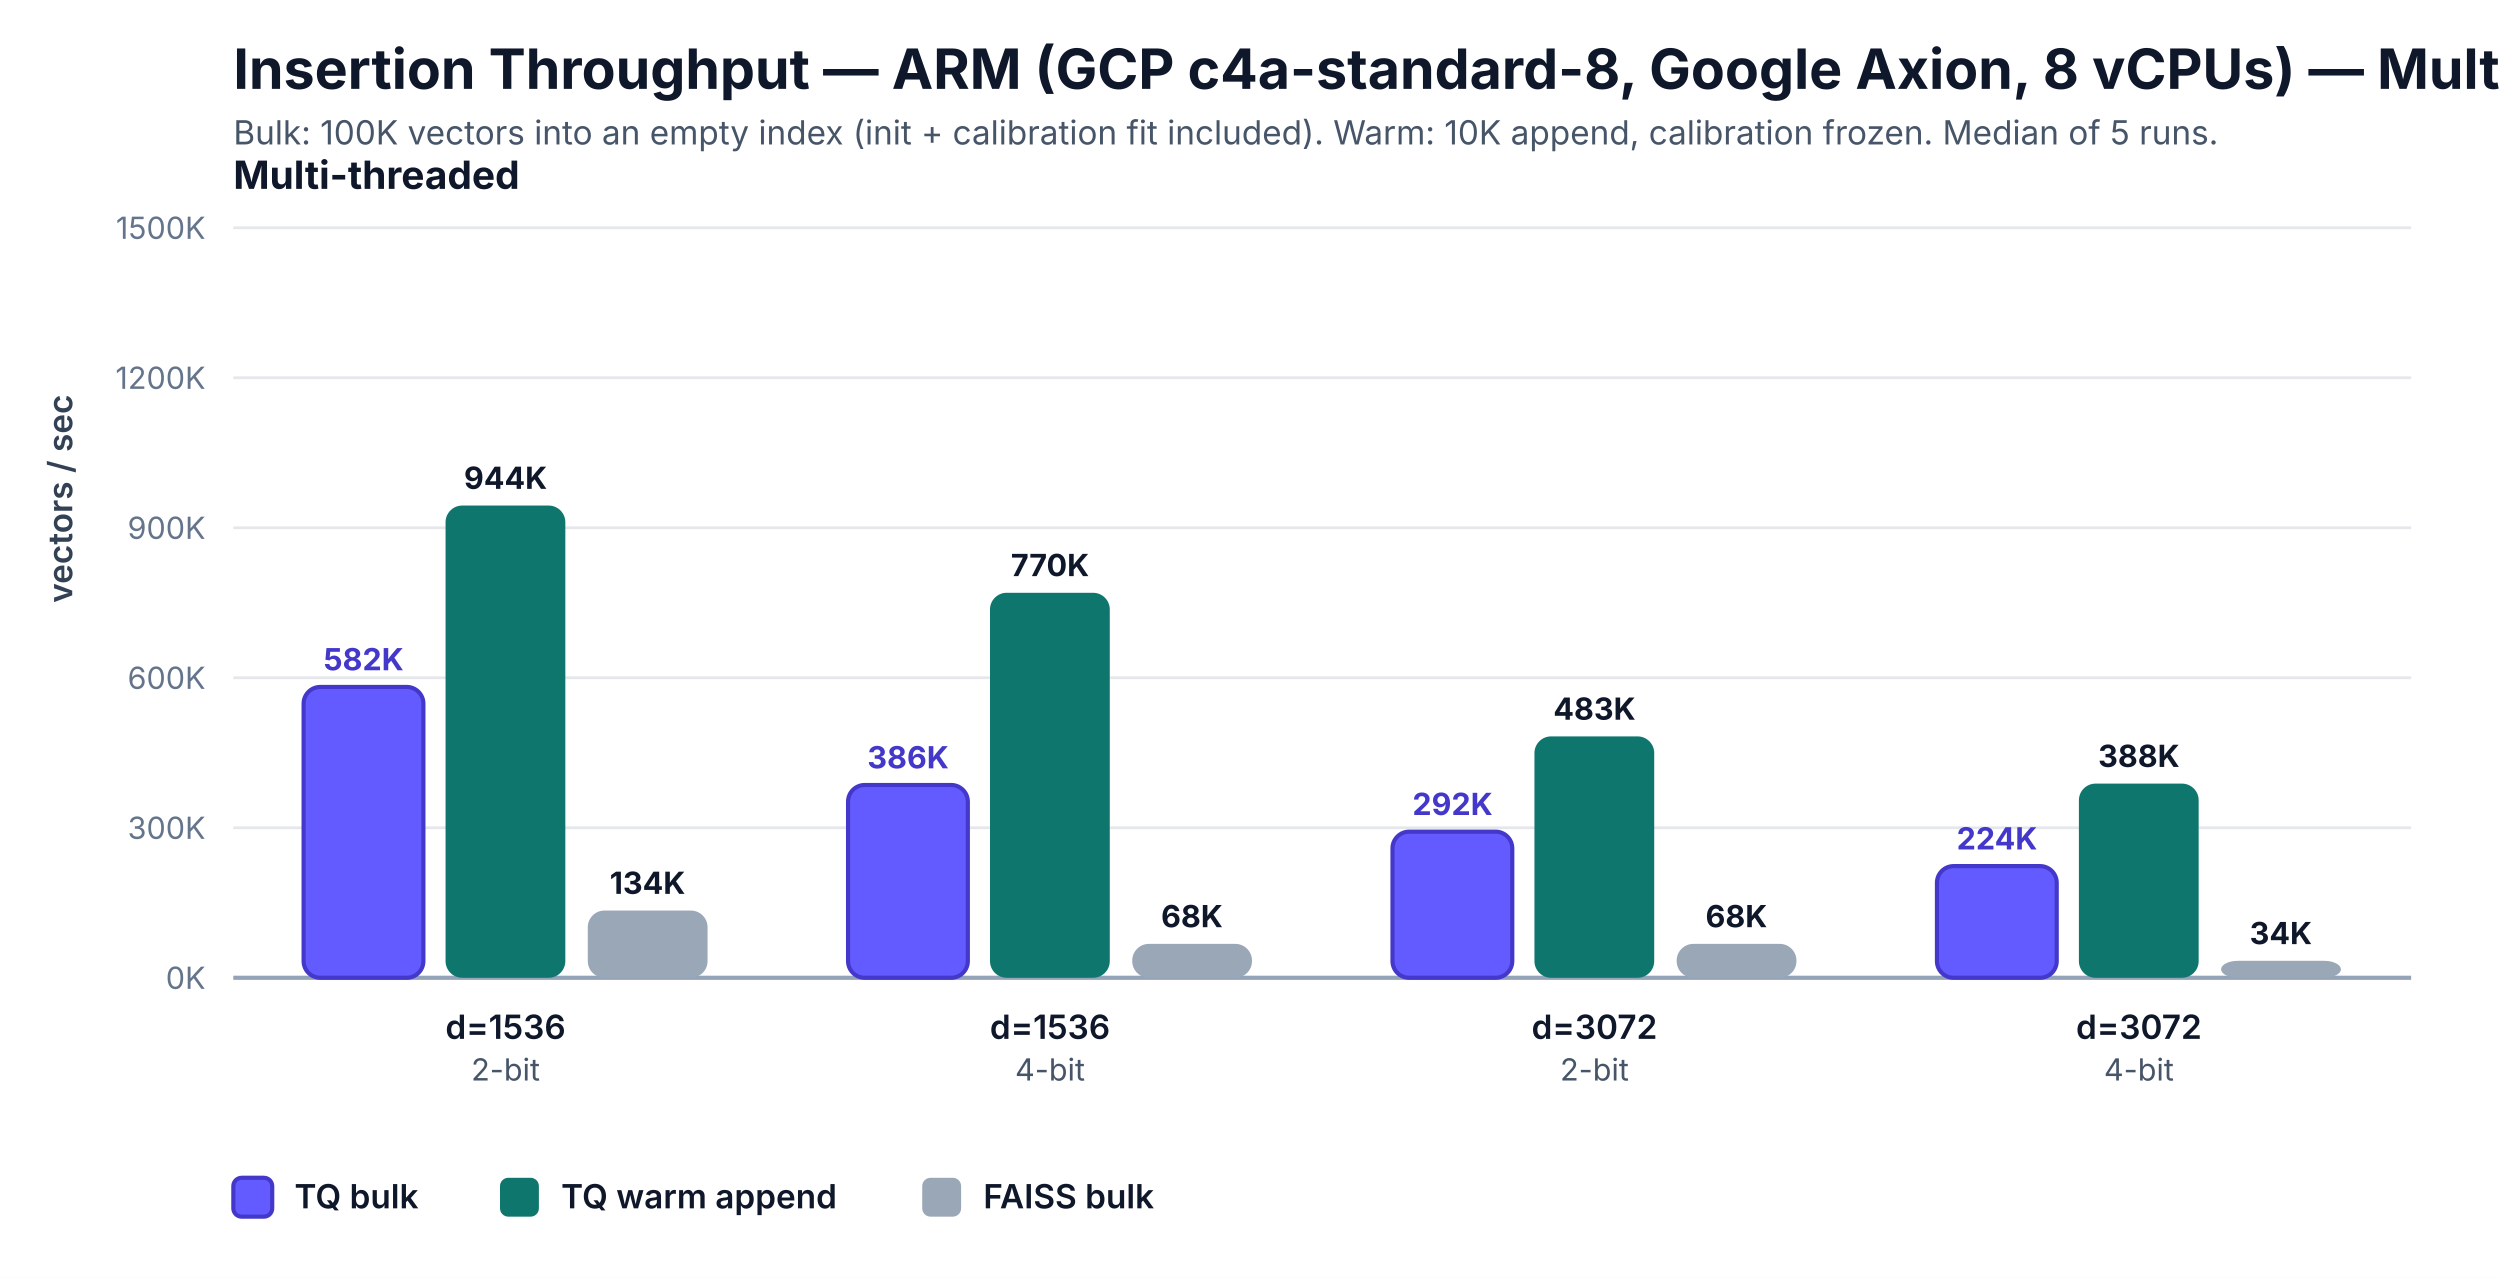
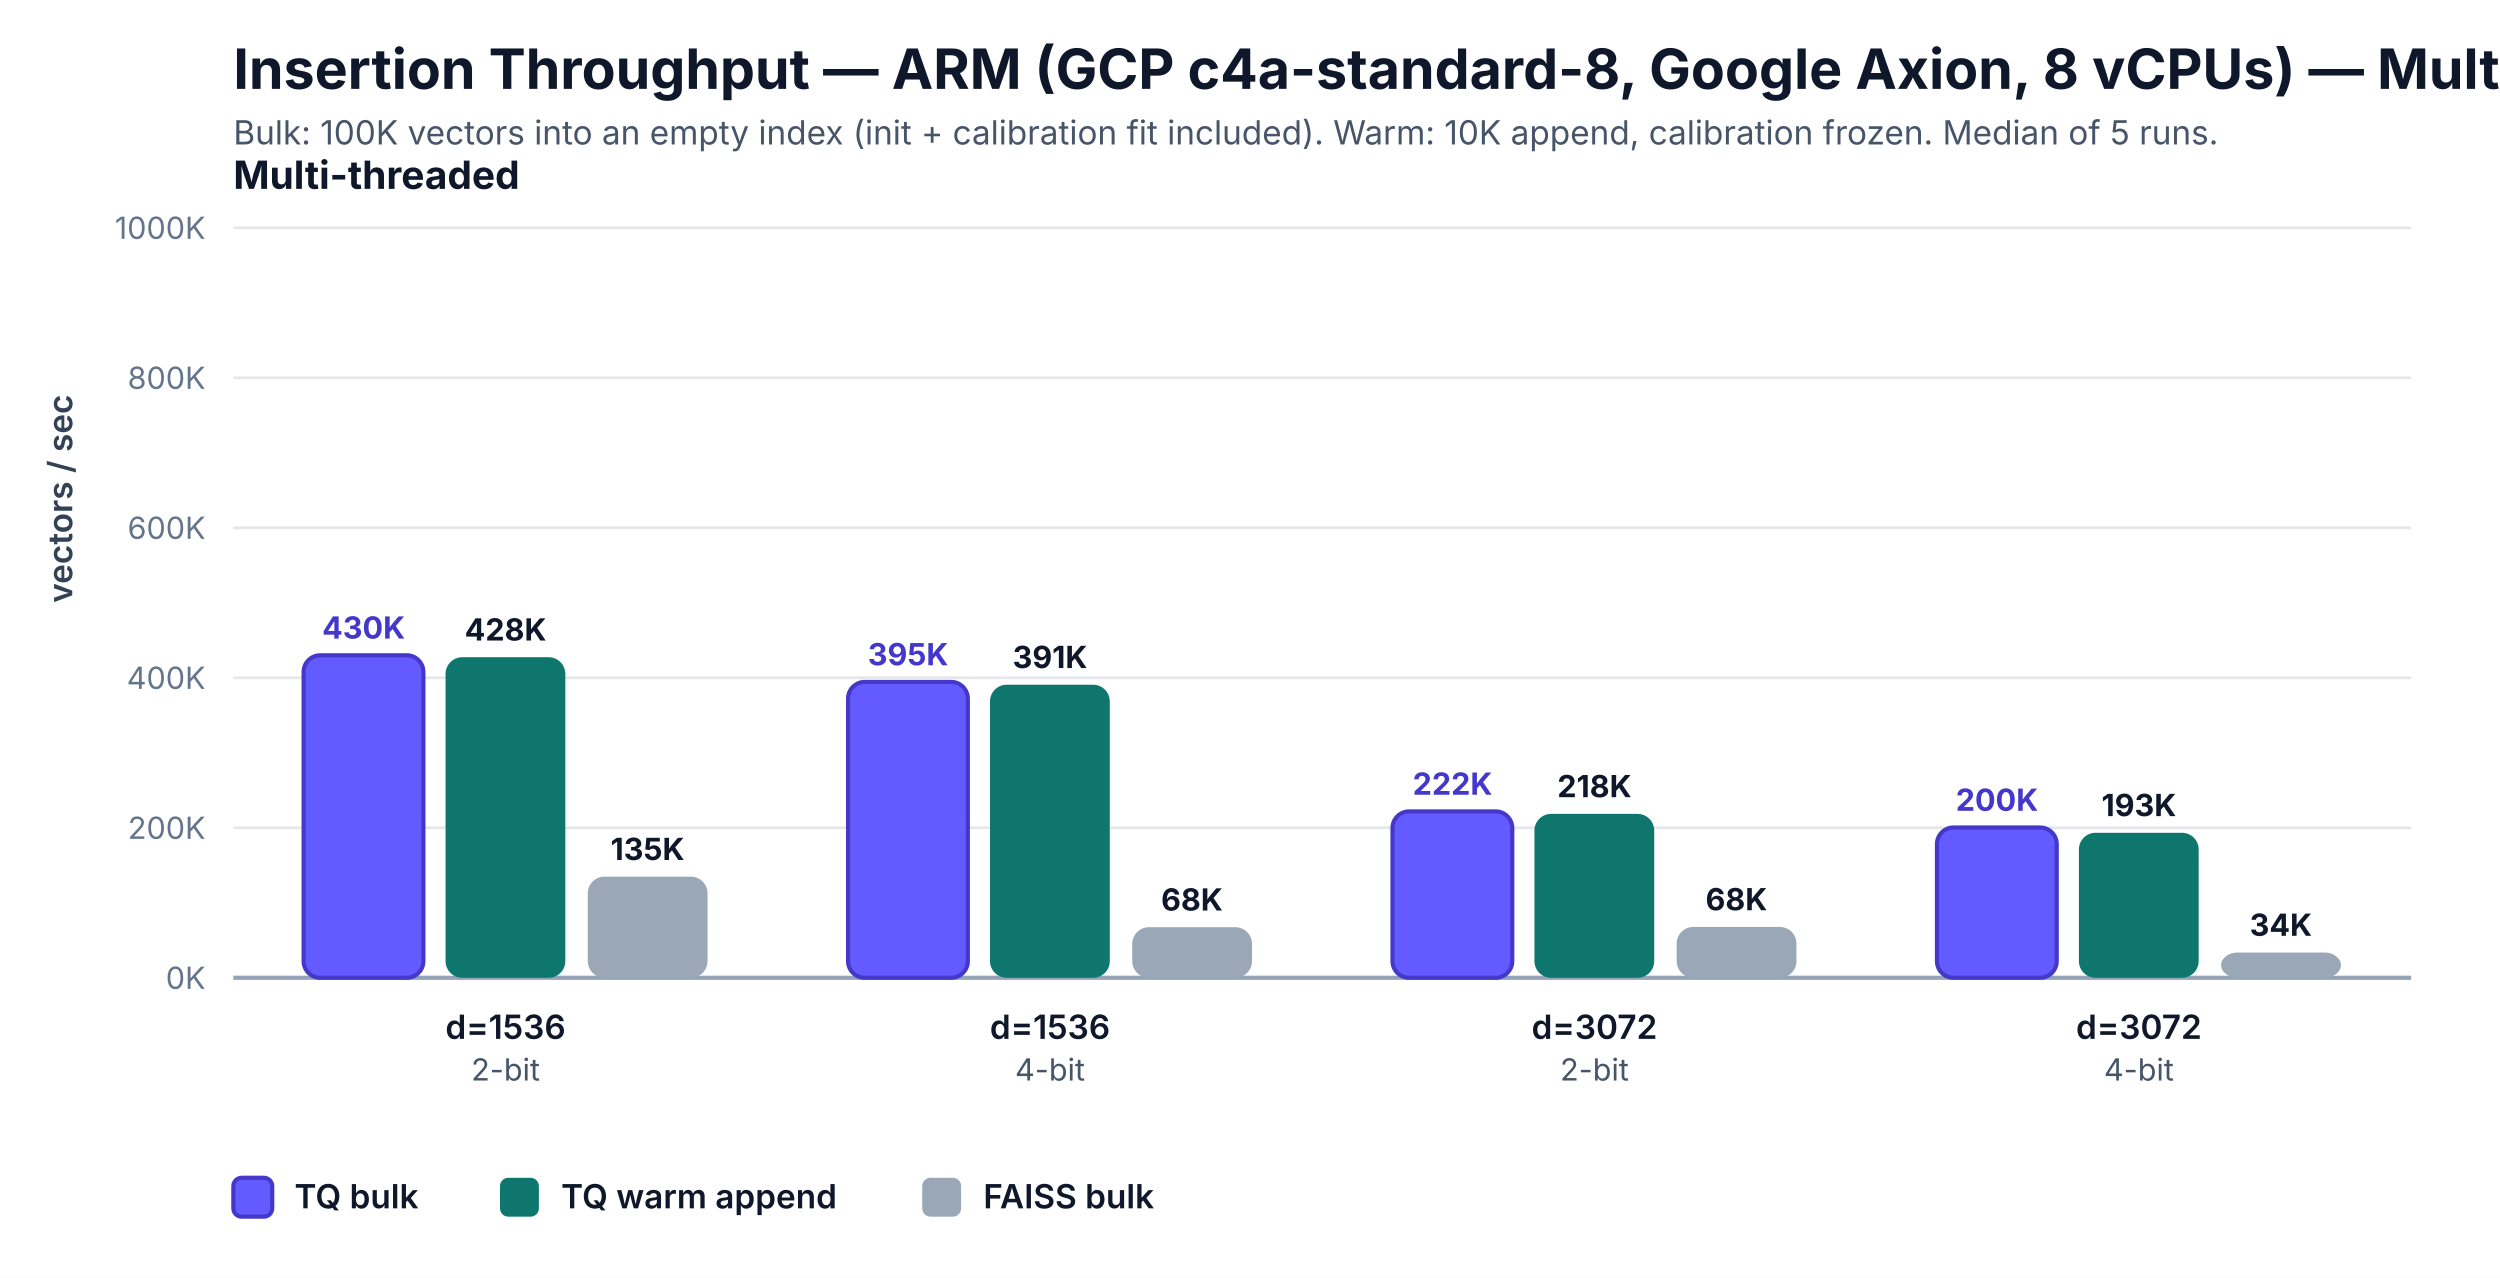
<svg xmlns="http://www.w3.org/2000/svg" width="900" height="460" viewBox="0 0 900 460" role="img" aria-label="Insertion Throughput — ARM (GCP c4a-standard-8, Google Axion, 8 vCPUs) — Multi-threaded">
  <style>
  .title { font: 700 20px -apple-system, BlinkMacSystemFont, "Segoe UI", sans-serif; fill: #0f172a; }
  .subtitle { font: 400 12px -apple-system, BlinkMacSystemFont, "Segoe UI", sans-serif; fill: #475569; }
  .panel { font: 700 14px -apple-system, BlinkMacSystemFont, "Segoe UI", sans-serif; fill: #0f172a; }
  .label { font: 600 12px -apple-system, BlinkMacSystemFont, "Segoe UI", sans-serif; fill: #0f172a; }
  .secondary { font: 400 11px -apple-system, BlinkMacSystemFont, "Segoe UI", sans-serif; fill: #475569; }
  .tick { font: 400 11px -apple-system, BlinkMacSystemFont, "Segoe UI", sans-serif; fill: #64748b; }
  .value { font: 700 11px -apple-system, BlinkMacSystemFont, "Segoe UI", sans-serif; fill: #0f172a; }
  .value-accent { font: 700 11px -apple-system, BlinkMacSystemFont, "Segoe UI", sans-serif; fill: #4338ca; }
  .axis { font: 600 12px -apple-system, BlinkMacSystemFont, "Segoe UI", sans-serif; fill: #334155; }
  .legend { font: 600 12px -apple-system, BlinkMacSystemFont, "Segoe UI", sans-serif; fill: #0f172a; }
</style>
  <rect width="100%" height="100%" fill="#ffffff" />
  <text x="84" y="32" class="title">Insertion Throughput — ARM (GCP c4a-standard-8, Google Axion, 8 vCPUs) — Multi-threaded</text>
  <text x="84" y="52" class="subtitle">Bulk: 100K vectors into an empty index (init + calibration fit included). Warm: 10K append, calibration frozen. Median of 5 runs.</text>
  <line x1="84" y1="352.0" x2="868" y2="352.0" stroke="#e5e7eb" stroke-width="1" />
  <text x="74" y="356.0" text-anchor="end" class="tick">0K</text>
  <line x1="84" y1="298.0" x2="868" y2="298.0" stroke="#e5e7eb" stroke-width="1" />
-   <text x="74" y="302.0" text-anchor="end" class="tick">300K</text>
+   <text x="74" y="302.0" text-anchor="end" class="tick">200K</text>
  <line x1="84" y1="244.0" x2="868" y2="244.0" stroke="#e5e7eb" stroke-width="1" />
-   <text x="74" y="248.0" text-anchor="end" class="tick">600K</text>
+   <text x="74" y="248.0" text-anchor="end" class="tick">400K</text>
  <line x1="84" y1="190.0" x2="868" y2="190.0" stroke="#e5e7eb" stroke-width="1" />
-   <text x="74" y="194.0" text-anchor="end" class="tick">900K</text>
+   <text x="74" y="194.0" text-anchor="end" class="tick">600K</text>
  <line x1="84" y1="136.0" x2="868" y2="136.0" stroke="#e5e7eb" stroke-width="1" />
-   <text x="74" y="140.0" text-anchor="end" class="tick">1200K</text>
+   <text x="74" y="140.0" text-anchor="end" class="tick">800K</text>
  <line x1="84" y1="82.0" x2="868" y2="82.0" stroke="#e5e7eb" stroke-width="1" />
-   <text x="74" y="86.0" text-anchor="end" class="tick">1500K</text>
+   <text x="74" y="86.0" text-anchor="end" class="tick">1000K</text>
  <line x1="84" y1="352.0" x2="868" y2="352.0" stroke="#94a3b8" stroke-width="1.5" />
  <text x="84" y="68" class="panel">Multi-threaded</text>
-   <rect x="109.3" y="247.3" width="43.12" height="104.7" rx="6" fill="#635bff" stroke="#4338ca" stroke-width="1.5" />
-   <text x="130.9" y="241.3" text-anchor="middle" class="value-accent">582K</text>
-   <rect x="160.4" y="182.0" width="43.12" height="170.0" rx="6" fill="#0f766e" />
-   <text x="182.0" y="176.0" text-anchor="middle" class="value">944K</text>
-   <rect x="211.6" y="327.8" width="43.12" height="24.2" rx="6" fill="#9aa7b6" />
-   <text x="233.1" y="321.8" text-anchor="middle" class="value">134K</text>
+   <rect x="109.3" y="235.9" width="43.12" height="116.1" rx="6" fill="#635bff" stroke="#4338ca" stroke-width="1.5" />
+   <text x="130.9" y="229.9" text-anchor="middle" class="value-accent">430K</text>
+   <rect x="160.4" y="236.6" width="43.12" height="115.4" rx="6" fill="#0f766e" />
+   <text x="182.0" y="230.6" text-anchor="middle" class="value">428K</text>
+   <rect x="211.6" y="315.6" width="43.12" height="36.4" rx="6" fill="#9aa7b6" />
+   <text x="233.1" y="309.6" text-anchor="middle" class="value">135K</text>
  <text x="182.0" y="374" text-anchor="middle" class="label">d=1536</text>
  <text x="182.0" y="389" text-anchor="middle" class="secondary">2-bit</text>
-   <rect x="305.3" y="282.6" width="43.12" height="69.4" rx="6" fill="#635bff" stroke="#4338ca" stroke-width="1.5" />
-   <text x="326.9" y="276.6" text-anchor="middle" class="value-accent">386K</text>
-   <rect x="356.4" y="213.4" width="43.12" height="138.6" rx="6" fill="#0f766e" />
-   <text x="378.0" y="207.4" text-anchor="middle" class="value">770K</text>
-   <rect x="407.6" y="339.8" width="43.12" height="12.2" rx="6" fill="#9aa7b6" />
-   <text x="429.1" y="333.8" text-anchor="middle" class="value">68K</text>
+   <rect x="305.3" y="245.5" width="43.12" height="106.5" rx="6" fill="#635bff" stroke="#4338ca" stroke-width="1.5" />
+   <text x="326.9" y="239.5" text-anchor="middle" class="value-accent">395K</text>
+   <rect x="356.4" y="246.5" width="43.12" height="105.5" rx="6" fill="#0f766e" />
+   <text x="378.0" y="240.5" text-anchor="middle" class="value">391K</text>
+   <rect x="407.6" y="333.8" width="43.12" height="18.2" rx="6" fill="#9aa7b6" />
+   <text x="429.1" y="327.8" text-anchor="middle" class="value">68K</text>
  <text x="378.0" y="374" text-anchor="middle" class="label">d=1536</text>
  <text x="378.0" y="389" text-anchor="middle" class="secondary">4-bit</text>
-   <rect x="501.3" y="299.4" width="43.12" height="52.6" rx="6" fill="#635bff" stroke="#4338ca" stroke-width="1.5" />
-   <text x="522.9" y="293.4" text-anchor="middle" class="value-accent">292K</text>
-   <rect x="552.4" y="265.1" width="43.12" height="86.9" rx="6" fill="#0f766e" />
-   <text x="574.0" y="259.1" text-anchor="middle" class="value">483K</text>
-   <rect x="603.6" y="339.8" width="43.12" height="12.2" rx="6" fill="#9aa7b6" />
-   <text x="625.1" y="333.8" text-anchor="middle" class="value">68K</text>
+   <rect x="501.3" y="292.1" width="43.12" height="59.9" rx="6" fill="#635bff" stroke="#4338ca" stroke-width="1.5" />
+   <text x="522.9" y="286.1" text-anchor="middle" class="value-accent">222K</text>
+   <rect x="552.4" y="293.0" width="43.12" height="59.0" rx="6" fill="#0f766e" />
+   <text x="574.0" y="287.0" text-anchor="middle" class="value">218K</text>
+   <rect x="603.6" y="333.7" width="43.12" height="18.3" rx="6" fill="#9aa7b6" />
+   <text x="625.1" y="327.7" text-anchor="middle" class="value">68K</text>
  <text x="574.0" y="374" text-anchor="middle" class="label">d=3072</text>
  <text x="574.0" y="389" text-anchor="middle" class="secondary">2-bit</text>
-   <rect x="697.3" y="311.8" width="43.12" height="40.2" rx="6" fill="#635bff" stroke="#4338ca" stroke-width="1.5" />
-   <text x="718.9" y="305.8" text-anchor="middle" class="value-accent">224K</text>
-   <rect x="748.4" y="282.1" width="43.12" height="69.9" rx="6" fill="#0f766e" />
-   <text x="770.0" y="276.1" text-anchor="middle" class="value">388K</text>
-   <rect x="799.6" y="345.9" width="43.12" height="6.1" rx="6" fill="#9aa7b6" />
-   <text x="821.1" y="339.9" text-anchor="middle" class="value">34K</text>
+   <rect x="697.3" y="297.9" width="43.12" height="54.1" rx="6" fill="#635bff" stroke="#4338ca" stroke-width="1.5" />
+   <text x="718.9" y="291.9" text-anchor="middle" class="value-accent">200K</text>
+   <rect x="748.4" y="299.8" width="43.12" height="52.2" rx="6" fill="#0f766e" />
+   <text x="770.0" y="293.8" text-anchor="middle" class="value">193K</text>
+   <rect x="799.6" y="342.9" width="43.12" height="9.1" rx="6" fill="#9aa7b6" />
+   <text x="821.1" y="336.9" text-anchor="middle" class="value">34K</text>
  <text x="770.0" y="374" text-anchor="middle" class="label">d=3072</text>
  <text x="770.0" y="389" text-anchor="middle" class="secondary">4-bit</text>
  <text x="26" y="217.0" transform="rotate(-90, 26, 217.0)" class="axis">vectors / sec</text>
  <rect x="84" y="424" width="14" height="14" rx="3" fill="#635bff" stroke="#4338ca" stroke-width="1.5" />
  <text x="106" y="435" class="legend">TQ bulk</text>
  <rect x="180" y="424" width="14" height="14" rx="3" fill="#0f766e" />
  <text x="202" y="435" class="legend">TQ warm append</text>
  <rect x="332" y="424" width="14" height="14" rx="3" fill="#9aa7b6" />
  <text x="354" y="435" class="legend">FAISS bulk</text>
</svg>
